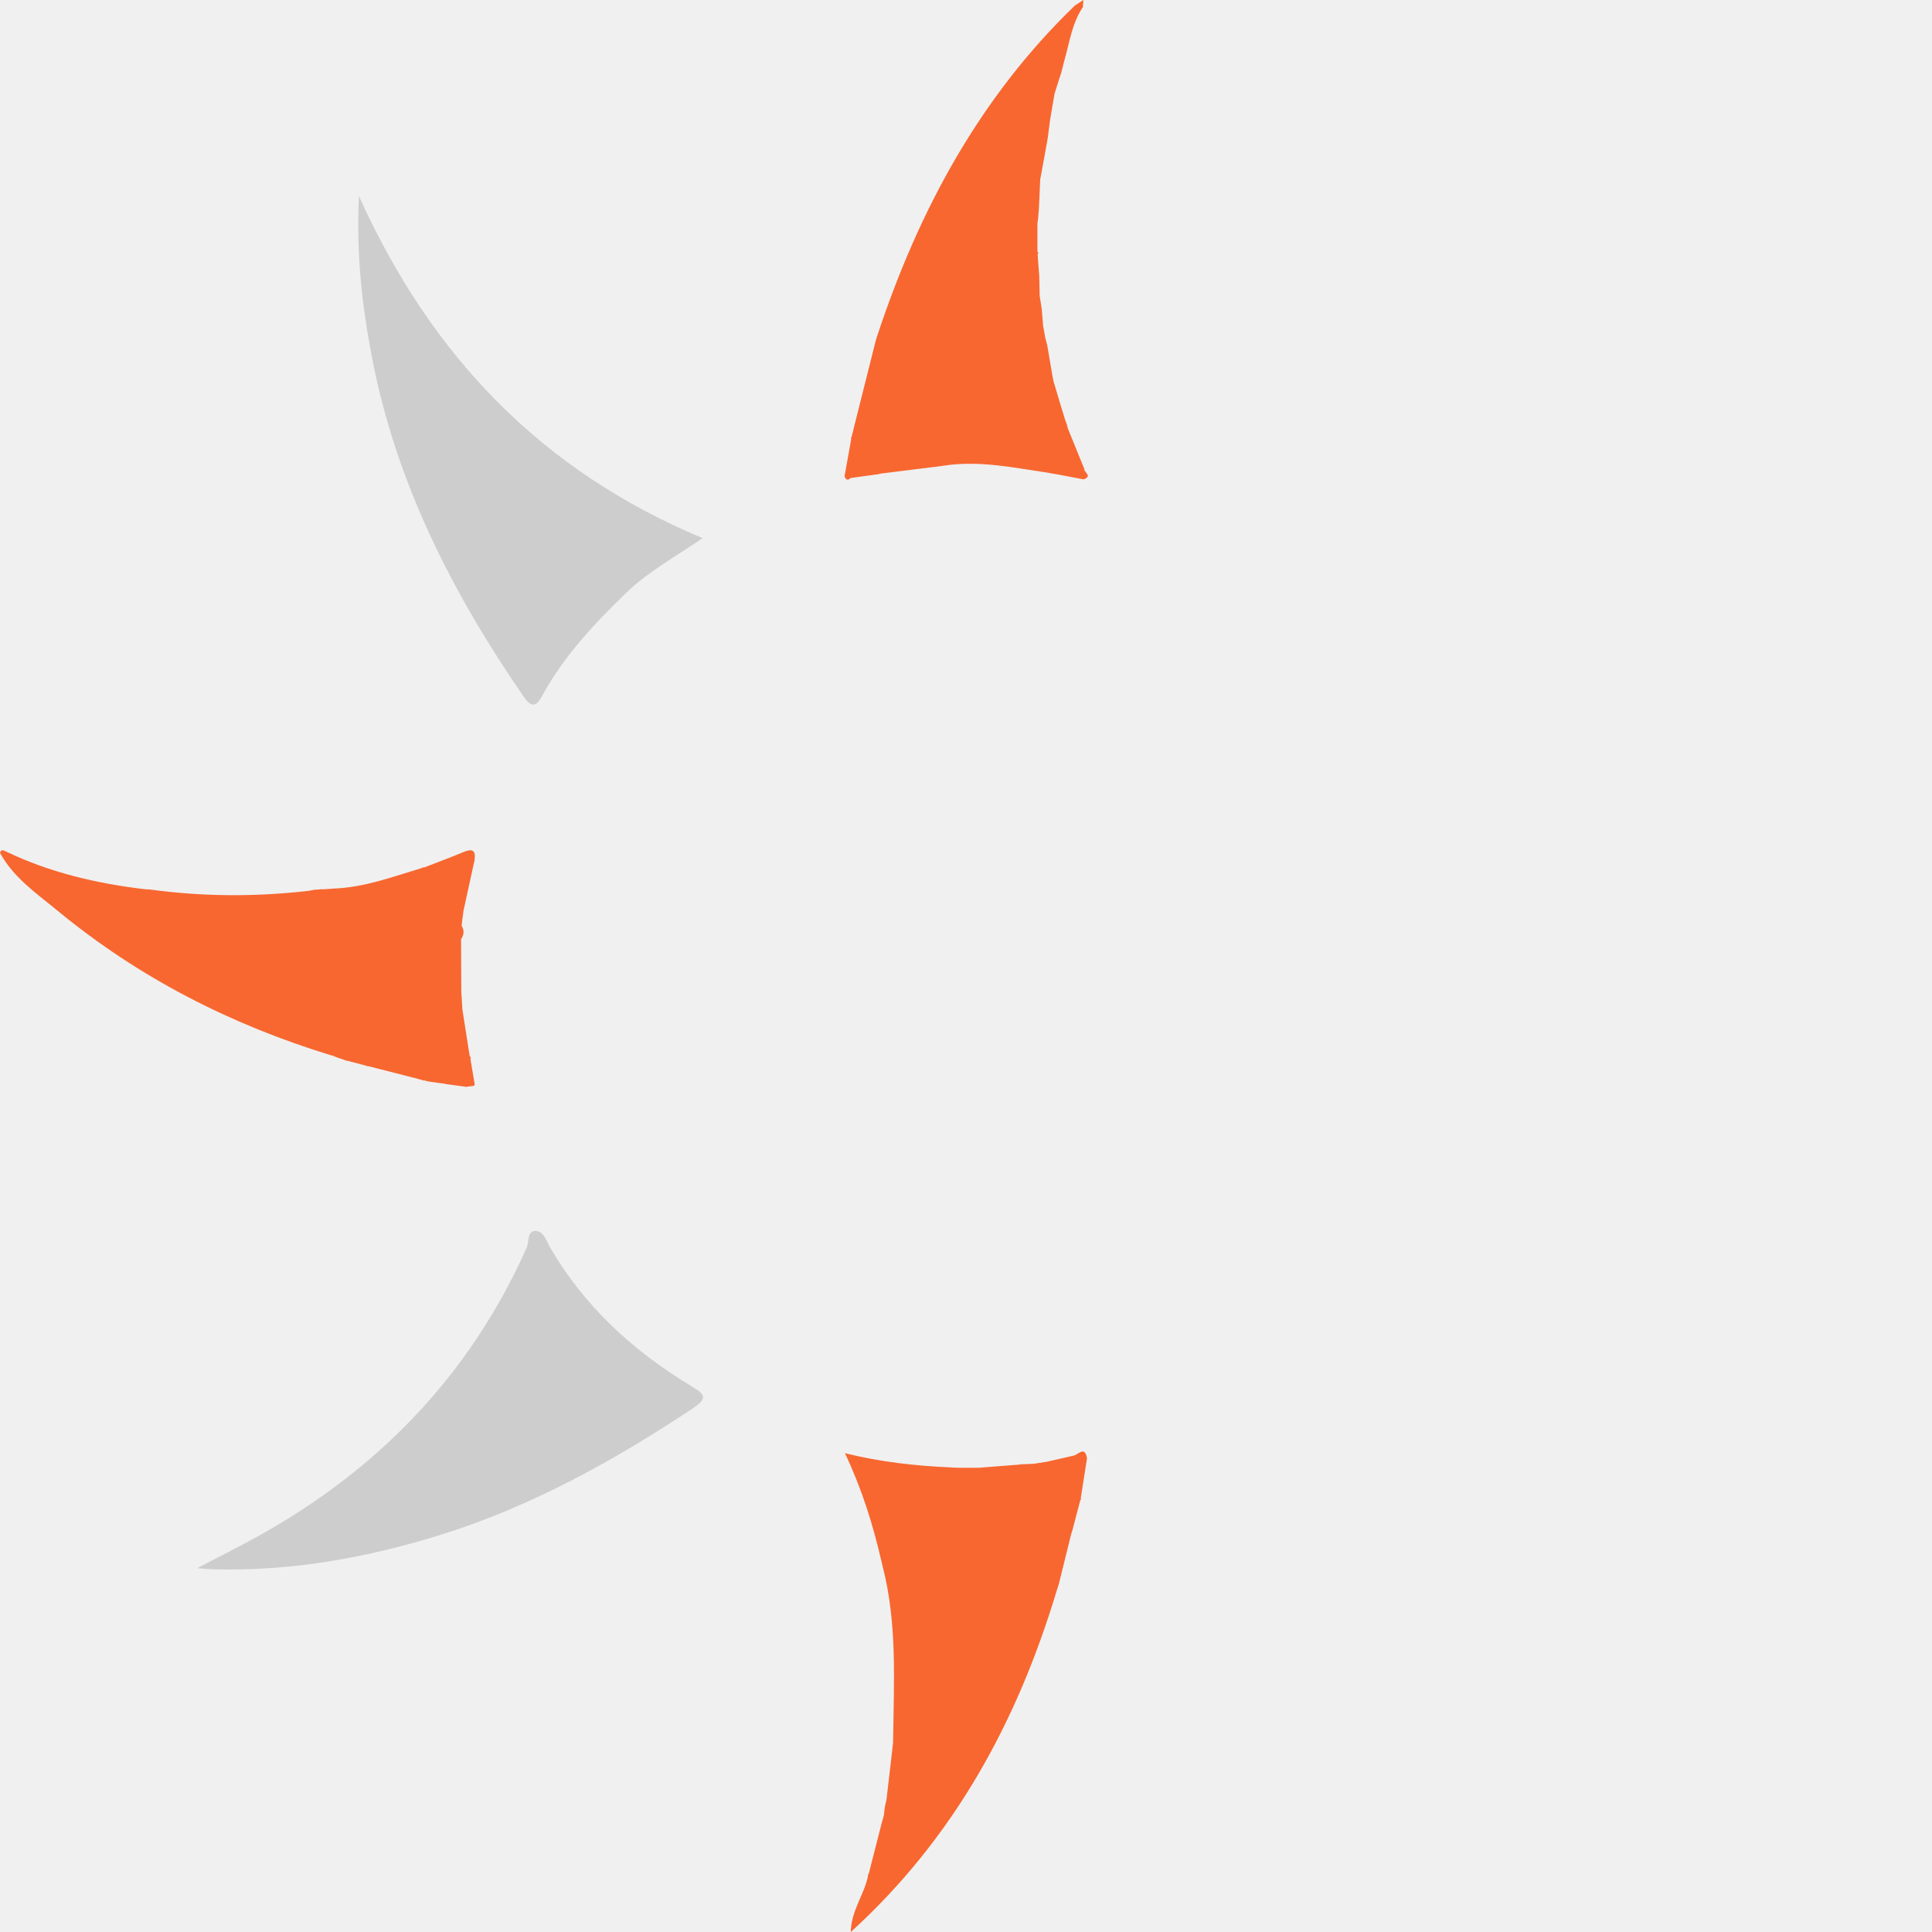
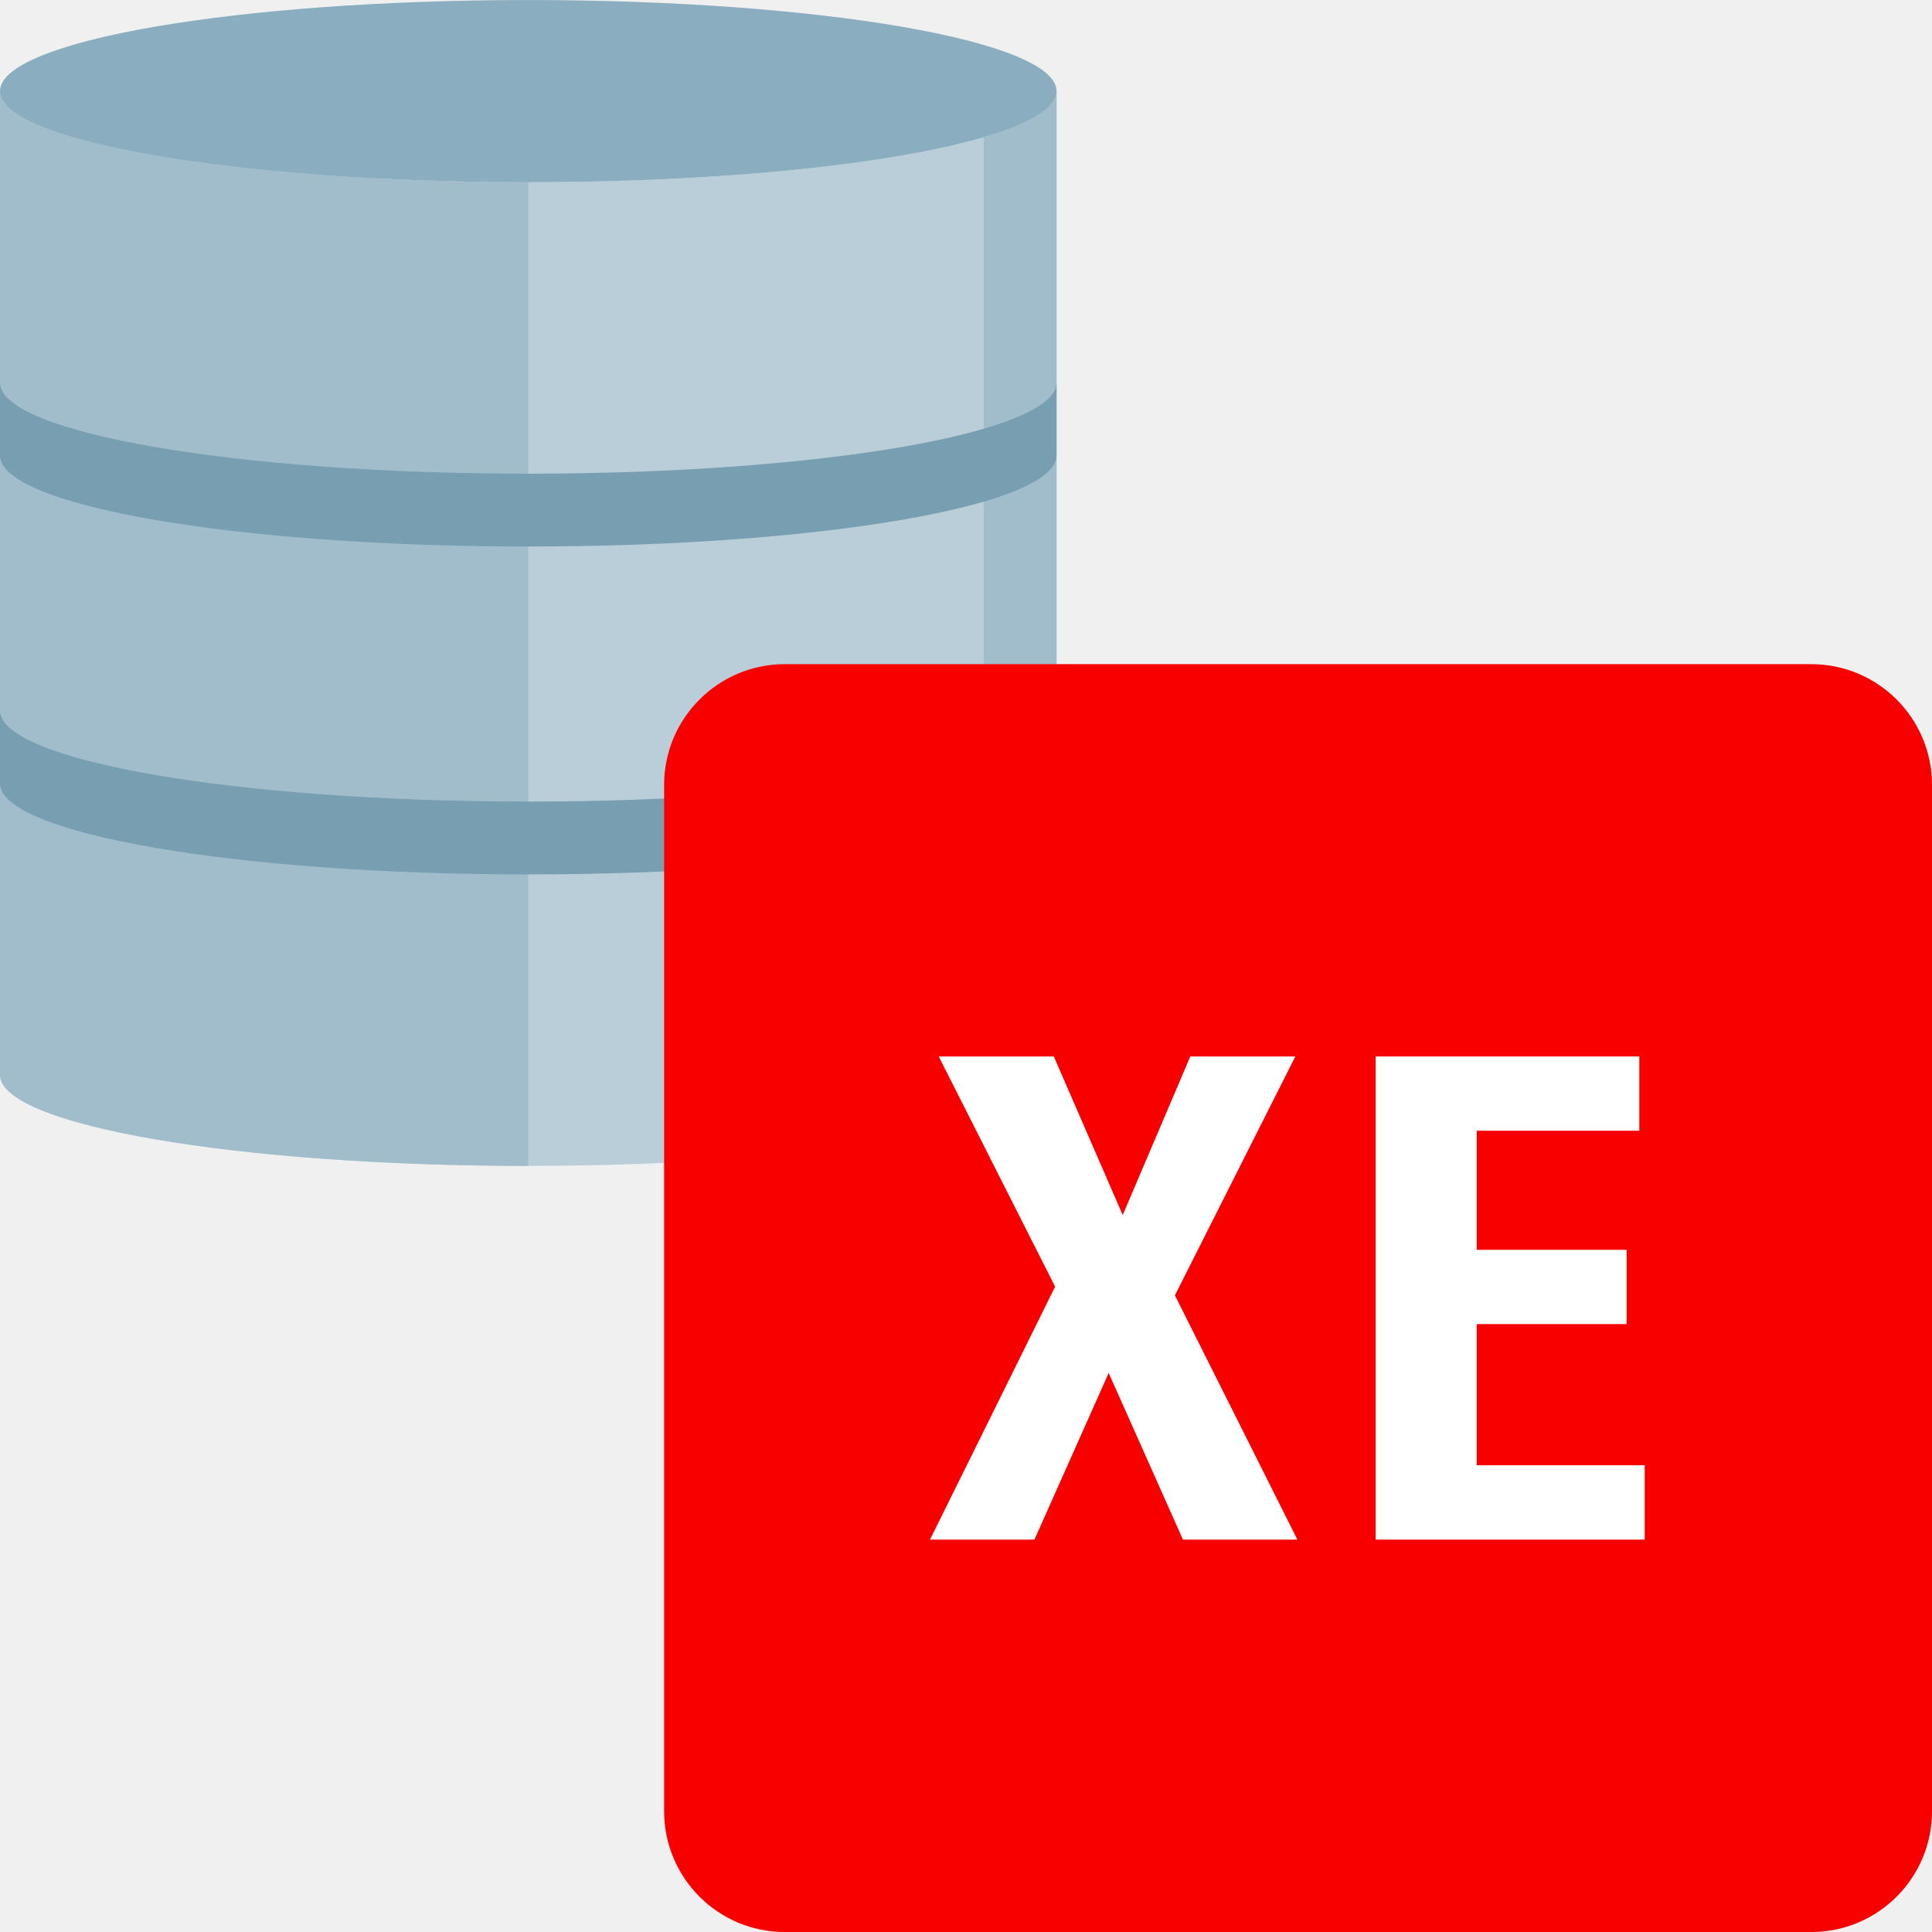
<svg xmlns="http://www.w3.org/2000/svg" width="60" height="60" viewBox="0 0 60 60" fill="none">
-   <path d="M11.146 6.085C11.063 7.933 11.246 9.49 11.543 11.054C12.285 14.963 14.036 18.405 16.27 21.644C16.474 21.937 16.629 21.992 16.826 21.63C17.495 20.397 18.438 19.386 19.439 18.419C20.137 17.745 20.983 17.286 21.819 16.713C16.846 14.631 13.407 11.095 11.146 6.089V6.085Z" fill="#CECDCE" />
-   <path d="M21.466 43.045C19.667 41.96 18.151 40.576 17.085 38.742C16.964 38.535 16.884 38.224 16.625 38.228C16.363 38.231 16.435 38.57 16.356 38.749C14.581 42.73 11.709 45.682 7.907 47.768C7.368 48.065 6.816 48.338 6.125 48.7C6.391 48.721 6.484 48.731 6.578 48.735C9.015 48.807 11.384 48.383 13.697 47.661C16.505 46.784 19.049 45.372 21.49 43.756C21.994 43.421 21.908 43.31 21.47 43.048L21.466 43.045Z" fill="#CECDCE" />
-   <path d="M14.388 28.315C14.502 27.79 14.616 27.268 14.73 26.744C14.744 26.733 14.747 26.719 14.737 26.702C14.782 26.412 14.671 26.346 14.405 26.457C14.001 26.626 13.587 26.778 13.18 26.937C13.152 26.93 13.131 26.937 13.11 26.954C12.202 27.227 11.308 27.565 10.345 27.596C10.32 27.596 10.296 27.6 10.272 27.603C10.179 27.61 10.086 27.614 9.993 27.621C9.972 27.61 9.948 27.614 9.927 27.621C9.868 27.624 9.813 27.631 9.754 27.634C9.699 27.645 9.64 27.655 9.585 27.666C7.942 27.855 6.298 27.849 4.654 27.624C4.606 27.624 4.561 27.617 4.513 27.617C3.014 27.441 1.561 27.103 0.193 26.447C0.121 26.422 0.041 26.35 0 26.485C0.418 27.258 1.136 27.745 1.789 28.284C4.309 30.362 7.168 31.823 10.29 32.776L10.307 32.779C10.324 32.779 10.338 32.779 10.348 32.793C10.4 32.814 10.452 32.834 10.507 32.855C10.573 32.876 10.642 32.897 10.707 32.921L10.735 32.938H10.769C10.98 32.993 11.191 33.048 11.398 33.104L11.422 33.117L11.45 33.114C11.892 33.228 12.334 33.339 12.779 33.453L12.8 33.466L12.824 33.463C12.924 33.49 13.024 33.518 13.124 33.546L13.145 33.556L13.169 33.553L13.19 33.556C13.228 33.566 13.269 33.577 13.307 33.587C13.473 33.608 13.639 33.632 13.805 33.656C13.835 33.663 13.867 33.67 13.898 33.673C14.067 33.694 14.236 33.718 14.405 33.742C14.426 33.746 14.447 33.749 14.471 33.753C14.55 33.742 14.633 33.732 14.716 33.722C14.737 33.701 14.747 33.673 14.737 33.646C14.695 33.394 14.65 33.138 14.609 32.886C14.612 32.876 14.626 32.859 14.623 32.852C14.612 32.831 14.599 32.81 14.585 32.789C14.509 32.31 14.436 31.83 14.36 31.35C14.35 31.17 14.34 30.991 14.326 30.808C14.326 30.259 14.322 29.713 14.319 29.164C14.416 29.029 14.419 28.888 14.336 28.746C14.343 28.684 14.35 28.625 14.357 28.563C14.367 28.48 14.378 28.398 14.391 28.318L14.388 28.315Z" fill="#F86730" />
-   <path d="M33.758 45.292C33.689 44.875 33.479 45.192 33.327 45.209C33.061 45.272 32.795 45.33 32.529 45.392C32.391 45.413 32.253 45.437 32.118 45.458C31.997 45.465 31.873 45.468 31.752 45.475C31.728 45.468 31.707 45.468 31.687 45.482C31.258 45.517 30.83 45.548 30.406 45.582C30.195 45.582 29.988 45.582 29.777 45.582C29.725 45.582 29.674 45.582 29.622 45.579C29.594 45.579 29.563 45.575 29.535 45.572C28.448 45.524 27.37 45.41 26.241 45.13C26.773 46.256 27.115 47.364 27.377 48.5C27.388 48.548 27.402 48.597 27.412 48.648C27.871 50.43 27.757 52.25 27.736 54.059C27.736 54.087 27.736 54.118 27.733 54.145C27.668 54.719 27.602 55.295 27.533 55.872C27.516 55.958 27.495 56.041 27.478 56.127C27.467 56.214 27.457 56.3 27.447 56.386C27.426 56.466 27.402 56.542 27.381 56.621C27.246 57.142 27.115 57.664 26.98 58.189C26.956 58.209 26.946 58.234 26.956 58.265C26.839 58.841 26.435 59.332 26.421 60.001C29.629 57.08 31.586 53.476 32.809 49.425C32.836 49.346 32.861 49.263 32.885 49.184C33.013 48.662 33.144 48.141 33.271 47.623C33.282 47.595 33.289 47.568 33.299 47.544C33.382 47.229 33.465 46.912 33.548 46.597C33.568 46.577 33.575 46.549 33.565 46.522C33.627 46.118 33.693 45.71 33.755 45.306L33.758 45.292Z" fill="#F86730" />
-   <path d="M33.682 14.583C33.531 14.206 33.375 13.83 33.223 13.454C33.203 13.402 33.182 13.347 33.158 13.295C33.151 13.264 33.144 13.229 33.137 13.198C33.116 13.143 33.099 13.091 33.078 13.036C33.013 12.825 32.95 12.618 32.885 12.407C32.892 12.39 32.885 12.376 32.874 12.366C32.819 12.183 32.764 11.996 32.709 11.813C32.719 11.8 32.716 11.783 32.702 11.772C32.643 11.42 32.584 11.068 32.522 10.719C32.502 10.636 32.477 10.553 32.457 10.47C32.453 10.439 32.446 10.408 32.443 10.381C32.426 10.294 32.412 10.211 32.395 10.125C32.381 9.952 32.367 9.78 32.353 9.607C32.332 9.466 32.312 9.327 32.288 9.189C32.284 8.982 32.277 8.772 32.274 8.564C32.26 8.399 32.249 8.236 32.236 8.071C32.236 8.012 32.229 7.953 32.225 7.891C32.232 7.881 32.249 7.87 32.246 7.863C32.239 7.843 32.229 7.826 32.218 7.805C32.218 7.518 32.218 7.228 32.218 6.942C32.225 6.879 32.236 6.814 32.243 6.752C32.243 6.707 32.249 6.658 32.253 6.614C32.26 6.527 32.267 6.441 32.27 6.355C32.281 6.092 32.294 5.83 32.305 5.567C32.312 5.533 32.319 5.498 32.325 5.464C32.398 5.07 32.471 4.673 32.54 4.279C32.564 4.086 32.588 3.889 32.615 3.696C32.66 3.433 32.705 3.171 32.75 2.909C32.795 2.771 32.837 2.632 32.881 2.494V2.487C32.909 2.408 32.937 2.329 32.961 2.249C32.978 2.184 32.992 2.121 33.009 2.056C33.023 2.007 33.033 1.956 33.047 1.907C33.213 1.334 33.285 0.73 33.631 0.219C33.634 0.146 33.641 0.074 33.645 0.001H33.641C33.555 0.057 33.465 0.115 33.379 0.174C30.419 3.03 28.538 6.531 27.257 10.387C27.233 10.463 27.208 10.536 27.188 10.612C26.939 11.6 26.691 12.584 26.445 13.571C26.425 13.592 26.421 13.613 26.435 13.637C26.366 14.023 26.297 14.407 26.228 14.793C26.269 14.89 26.318 14.942 26.414 14.845C26.697 14.807 26.984 14.769 27.267 14.728C27.298 14.721 27.329 14.714 27.357 14.707C27.985 14.628 28.614 14.552 29.242 14.472C29.273 14.469 29.304 14.462 29.335 14.458C30.419 14.296 31.473 14.524 32.533 14.679C32.647 14.7 32.757 14.721 32.871 14.738C33.13 14.786 33.389 14.835 33.651 14.887C33.91 14.8 33.717 14.69 33.669 14.59L33.682 14.583Z" fill="#F86730" />
+   <path d="M16.406 5.658C7.344 5.658 0 4.391 0 2.829V33.38C0 34.942 7.344 36.208 16.406 36.208C25.469 36.208 32.812 34.942 32.812 33.38V2.83C32.812 4.392 25.469 5.658 16.406 5.658Z" fill="#B9CED9" />
+   <path d="M0 2.83V33.38C0 34.942 7.344 36.208 16.406 36.208V5.658C7.345 5.658 0 4.392 0 2.83Z" fill="#A1BDCC" />
+   <path d="M30.55 4.265V34.814C31.987 34.394 32.812 33.903 32.812 33.38V2.83C32.812 3.354 31.988 3.845 30.55 4.265Z" fill="#A1BDCC" />
+   <path d="M16.406 5.659C25.467 5.659 32.812 4.392 32.812 2.83C32.812 1.268 25.467 0.001 16.406 0.001C7.345 0.001 0 1.268 0 2.83C0 4.392 7.345 5.659 16.406 5.659Z" fill="#8AADBF" />
+   <path d="M0 22.064C0 23.626 7.344 24.893 16.406 24.893C25.469 24.893 32.812 23.626 32.812 22.064V24.327C32.812 25.89 25.469 27.156 16.406 27.156C7.344 27.156 0 25.89 0 24.328V22.064Z" fill="#789EB2" />
+   <path d="M32.812 11.882C32.812 13.444 25.469 14.71 16.406 14.71C7.344 14.71 0 13.444 0 11.882V14.145C0 15.707 7.344 16.973 16.406 16.973C25.469 16.973 32.812 15.707 32.812 14.145V11.882Z" fill="#789EB2" />
+   <path d="M56.25 20.626H24.375C22.304 20.626 20.625 22.305 20.625 24.376V56.251C20.625 58.322 22.304 60.001 24.375 60.001H56.25C58.321 60.001 60 58.322 60 56.251V24.376C60 22.305 58.321 20.626 56.25 20.626Z" fill="#F80000" />
+   <path d="M29.153 32.809H32.727L34.867 37.734L36.966 32.809H40.228L36.488 40.228L40.291 47.814H36.738L34.431 42.639L32.125 47.814H28.882L32.768 39.959L29.153 32.809Z" fill="white" />
+   <path d="M42.723 47.814V32.809H50.91V35.116H45.861V38.814H50.517V41.121H45.861V45.505H51.077V47.814H42.723Z" fill="white" />
</svg>
